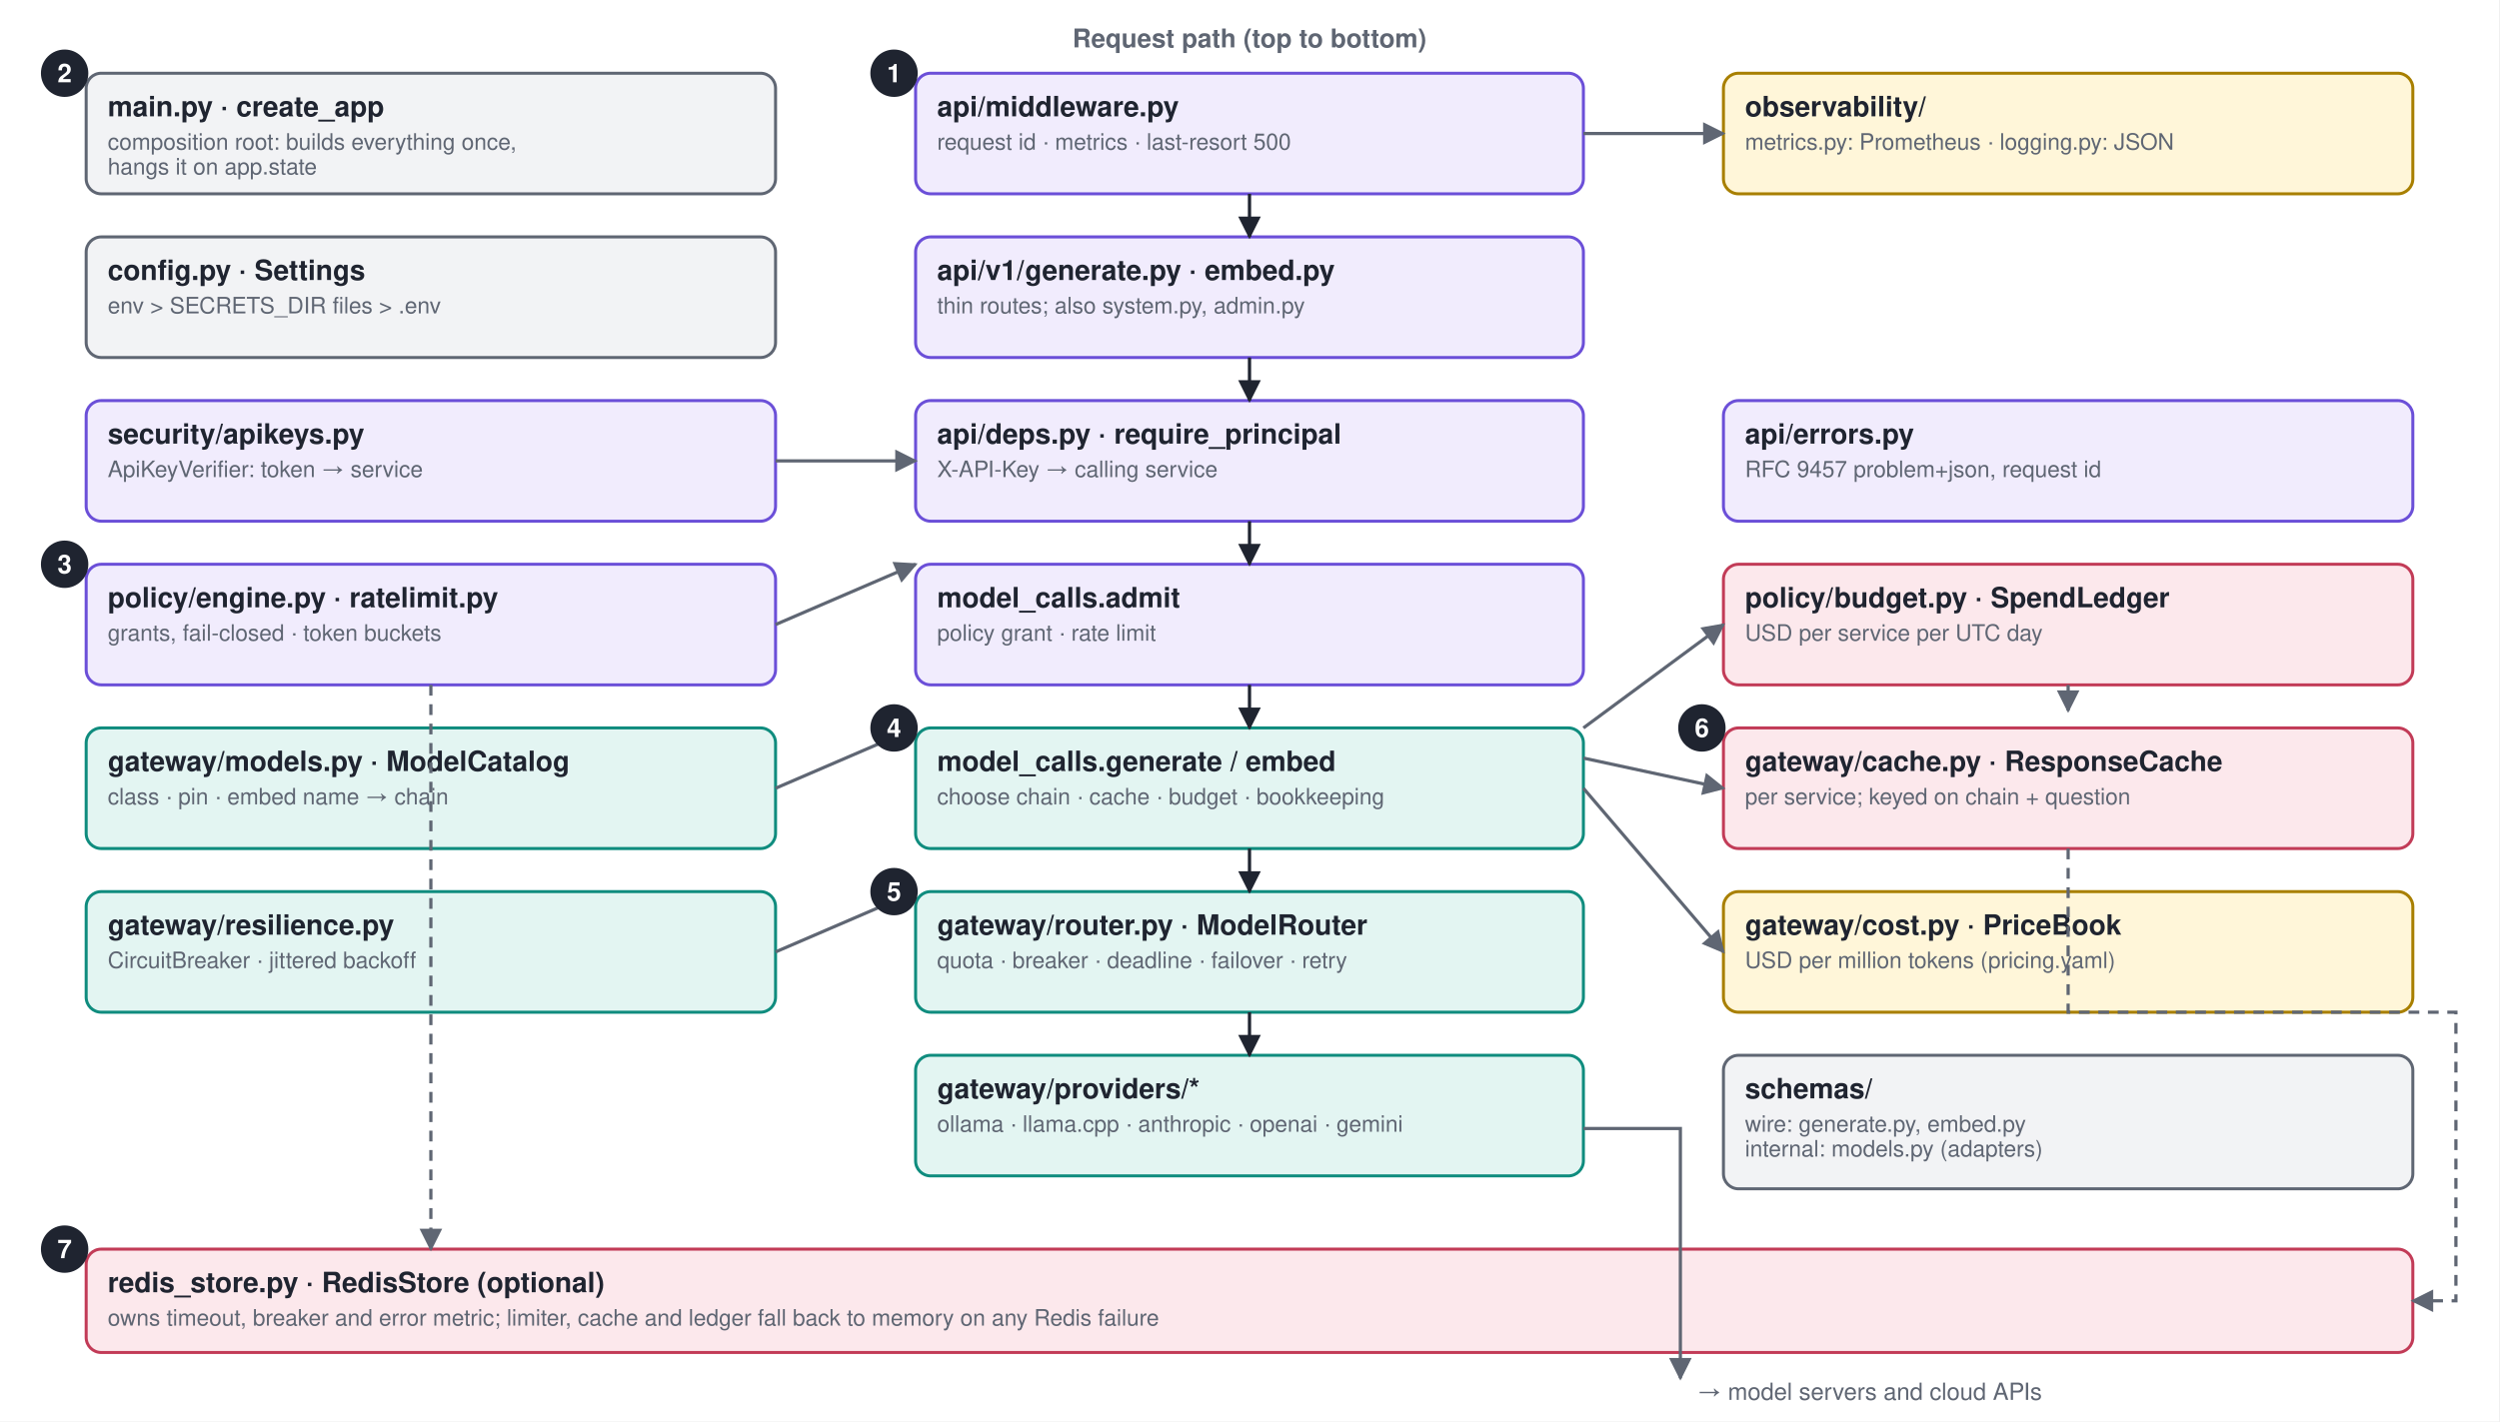
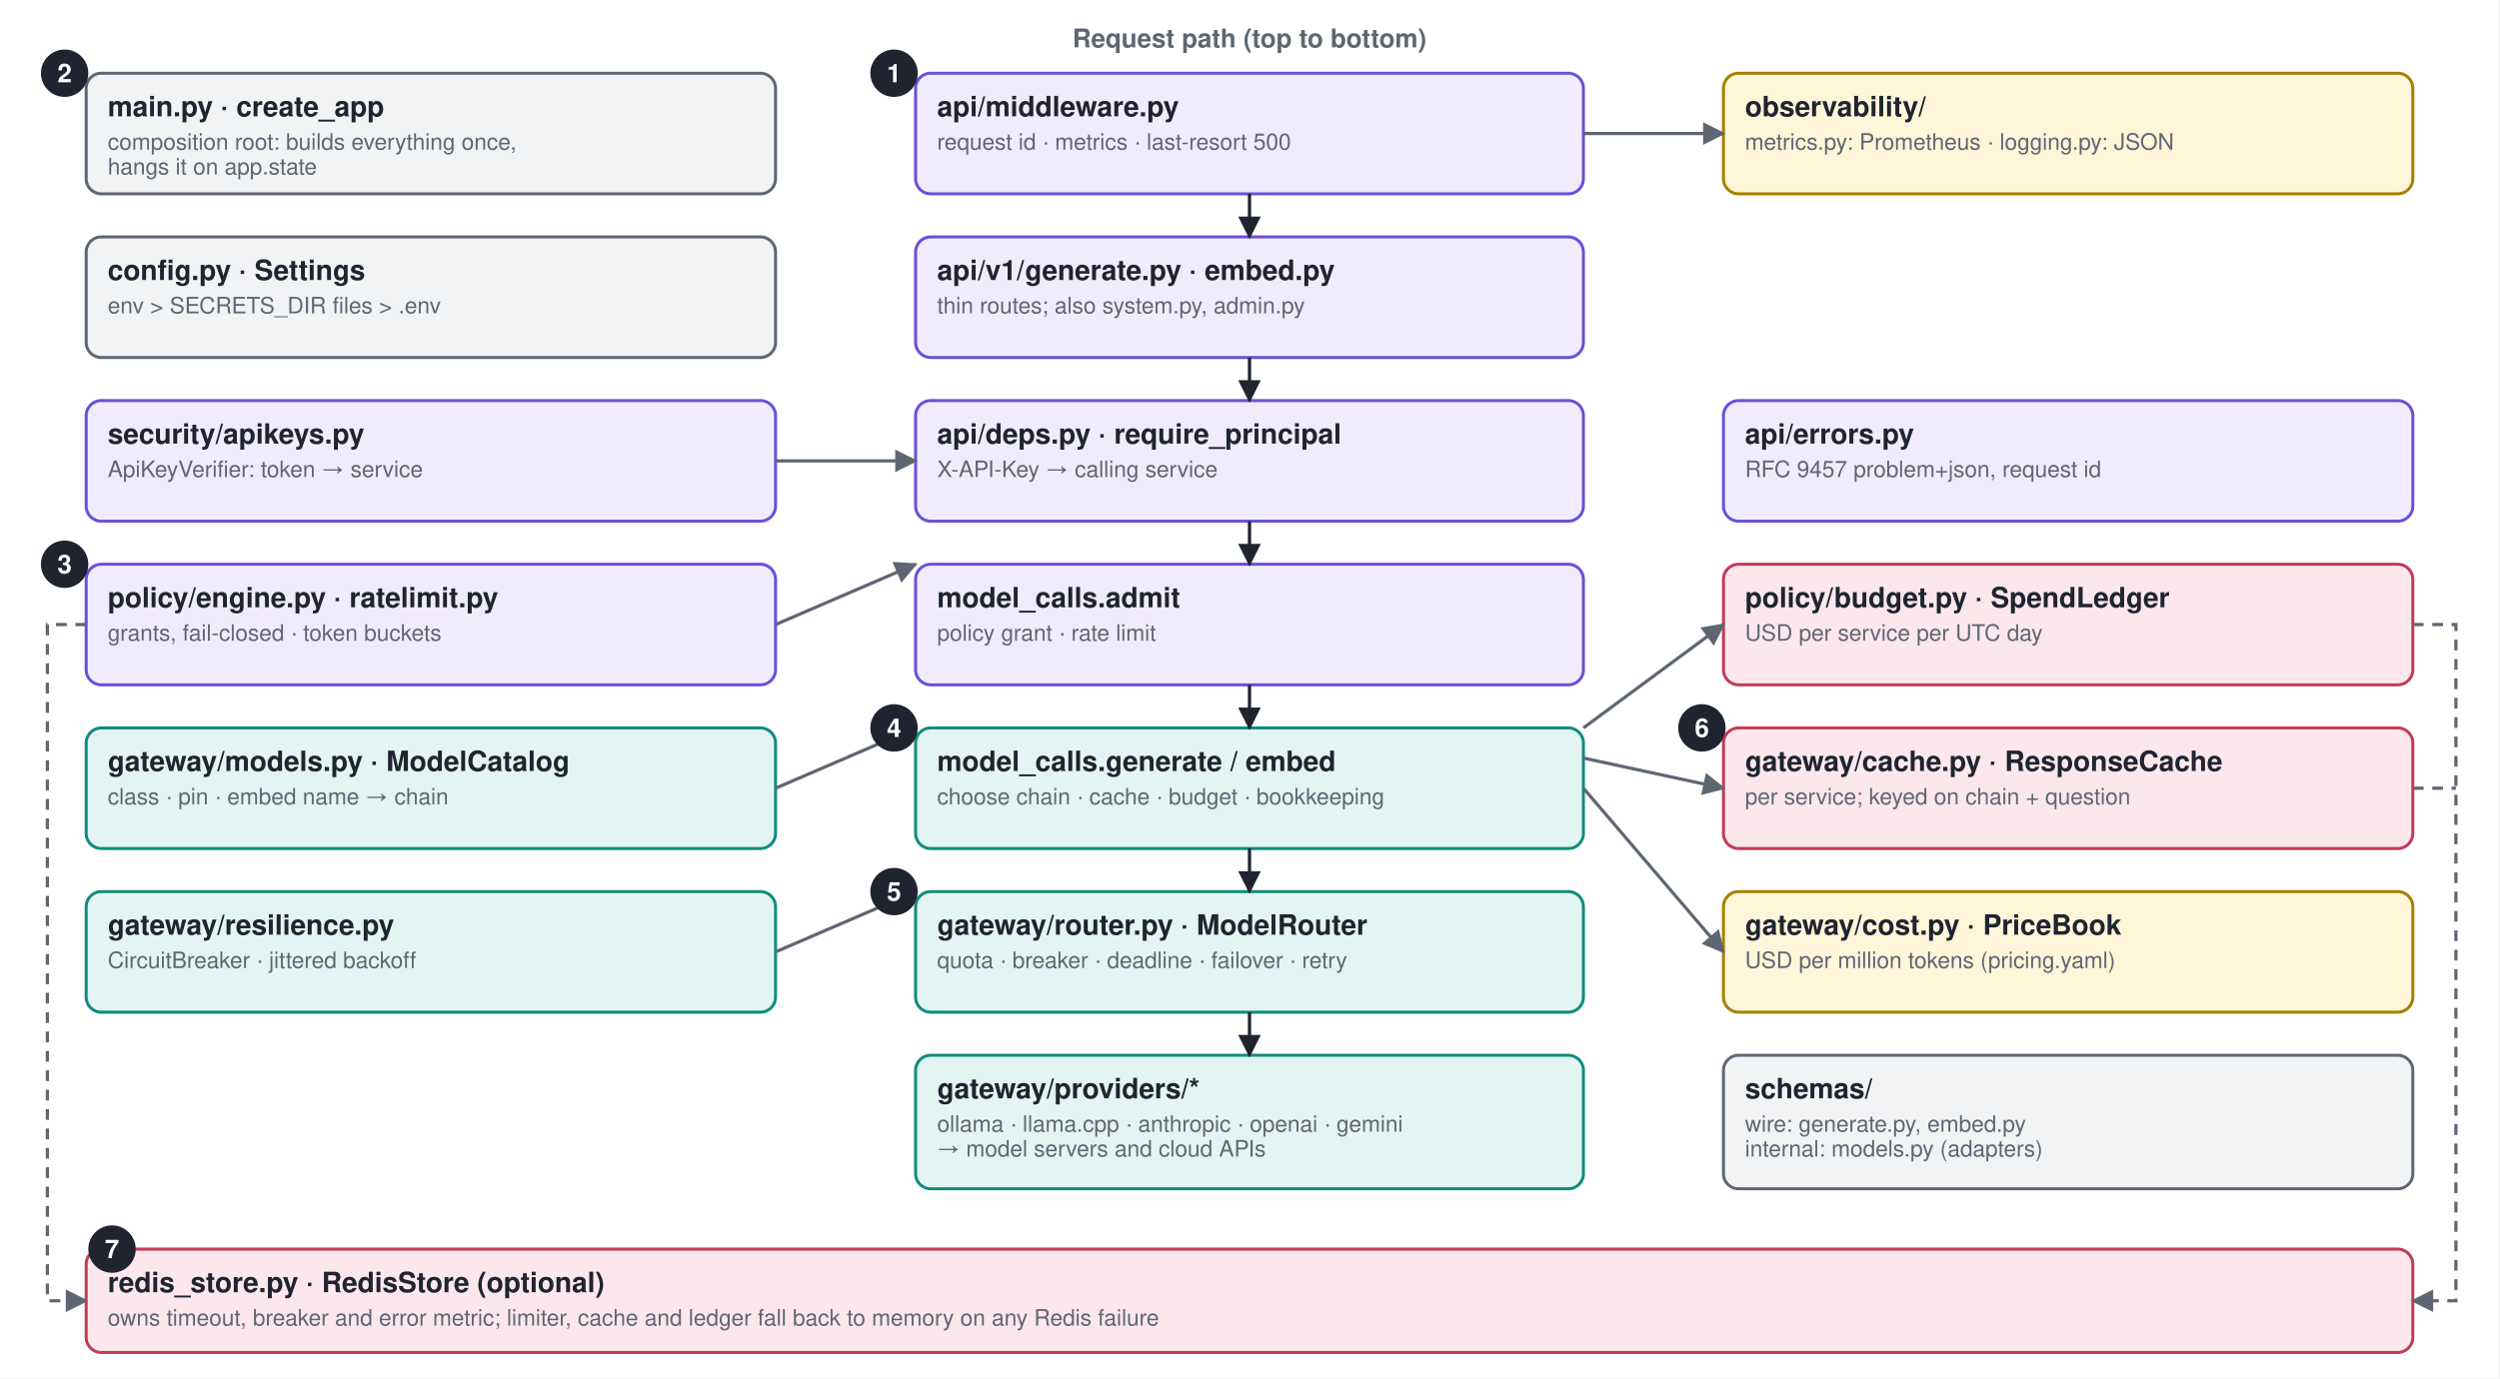
- <svg xmlns="http://www.w3.org/2000/svg" viewBox="0 0 1160 660" width="1160" height="660" font-family="'Helvetica Neue', Helvetica, Arial, sans-serif" role="img">
+ <svg xmlns="http://www.w3.org/2000/svg" viewBox="0 0 1160 640" width="1160" height="640" font-family="'Helvetica Neue', Helvetica, Arial, sans-serif" role="img">
  <defs>
    <marker id="arrow-ink" viewBox="0 0 10 10" refX="9" refY="5" markerWidth="7" markerHeight="7" orient="auto-start-reverse">
      <path d="M0,0 L10,5 L0,10 z" fill="#1F2430" />
    </marker>
    <marker id="arrow-muted" viewBox="0 0 10 10" refX="9" refY="5" markerWidth="7" markerHeight="7" orient="auto-start-reverse">
      <path d="M0,0 L10,5 L0,10 z" fill="#5F6673" />
    </marker>
    <marker id="arrow-error" viewBox="0 0 10 10" refX="9" refY="5" markerWidth="7" markerHeight="7" orient="auto-start-reverse">
      <path d="M0,0 L10,5 L0,10 z" fill="#C62828" />
    </marker>
  </defs>
-   <rect width="1160" height="660" fill="#FFFFFF" />
+   <rect width="1160" height="640" fill="#FFFFFF" />
  <text x="580" y="22" font-size="12" font-weight="bold" fill="#5F6673" text-anchor="middle">Request path (top to bottom)</text>
  <rect x="425" y="34" width="310" height="56" rx="7" fill="#F1ECFD" stroke="#6B4FD8" stroke-width="1.4" />
  <text x="435" y="54" font-size="13" font-weight="bold" fill="#1F2430" text-anchor="start">api/middleware.py</text>
  <text x="435" y="69.5" font-size="10.5" font-weight="normal" fill="#5F6673" text-anchor="start">request id · metrics · last-resort 500</text>
  <rect x="425" y="110" width="310" height="56" rx="7" fill="#F1ECFD" stroke="#6B4FD8" stroke-width="1.4" />
  <text x="435" y="130" font-size="13" font-weight="bold" fill="#1F2430" text-anchor="start">api/v1/generate.py · embed.py</text>
  <text x="435" y="145.5" font-size="10.5" font-weight="normal" fill="#5F6673" text-anchor="start">thin routes; also system.py, admin.py</text>
  <polyline points="580,90 580,110" fill="none" stroke="#1F2430" stroke-width="1.5" marker-end="url(#arrow-ink)" />
  <rect x="425" y="186" width="310" height="56" rx="7" fill="#F1ECFD" stroke="#6B4FD8" stroke-width="1.4" />
  <text x="435" y="206" font-size="13" font-weight="bold" fill="#1F2430" text-anchor="start">api/deps.py · require_principal</text>
  <text x="435" y="221.5" font-size="10.5" font-weight="normal" fill="#5F6673" text-anchor="start">X-API-Key → calling service</text>
  <polyline points="580,166 580,186" fill="none" stroke="#1F2430" stroke-width="1.5" marker-end="url(#arrow-ink)" />
  <rect x="425" y="262" width="310" height="56" rx="7" fill="#F1ECFD" stroke="#6B4FD8" stroke-width="1.4" />
  <text x="435" y="282" font-size="13" font-weight="bold" fill="#1F2430" text-anchor="start">model_calls.admit</text>
  <text x="435" y="297.5" font-size="10.5" font-weight="normal" fill="#5F6673" text-anchor="start">policy grant · rate limit</text>
  <polyline points="580,242 580,262" fill="none" stroke="#1F2430" stroke-width="1.5" marker-end="url(#arrow-ink)" />
  <rect x="425" y="338" width="310" height="56" rx="7" fill="#E3F5F2" stroke="#0F8C7E" stroke-width="1.4" />
  <text x="435" y="358" font-size="13" font-weight="bold" fill="#1F2430" text-anchor="start">model_calls.generate / embed</text>
  <text x="435" y="373.5" font-size="10.5" font-weight="normal" fill="#5F6673" text-anchor="start">choose chain · cache · budget · bookkeeping</text>
  <polyline points="580,318 580,338" fill="none" stroke="#1F2430" stroke-width="1.5" marker-end="url(#arrow-ink)" />
  <rect x="425" y="414" width="310" height="56" rx="7" fill="#E3F5F2" stroke="#0F8C7E" stroke-width="1.4" />
  <text x="435" y="434" font-size="13" font-weight="bold" fill="#1F2430" text-anchor="start">gateway/router.py · ModelRouter</text>
  <text x="435" y="449.5" font-size="10.5" font-weight="normal" fill="#5F6673" text-anchor="start">quota · breaker · deadline · failover · retry</text>
  <polyline points="580,394 580,414" fill="none" stroke="#1F2430" stroke-width="1.5" marker-end="url(#arrow-ink)" />
-   <rect x="425" y="490" width="310" height="56" rx="7" fill="#E3F5F2" stroke="#0F8C7E" stroke-width="1.4" />
+   <rect x="425" y="490" width="310" height="62" rx="7" fill="#E3F5F2" stroke="#0F8C7E" stroke-width="1.4" />
  <text x="435" y="510" font-size="13" font-weight="bold" fill="#1F2430" text-anchor="start">gateway/providers/*</text>
  <text x="435" y="525.5" font-size="10.5" font-weight="normal" fill="#5F6673" text-anchor="start">ollama · llama.cpp · anthropic · openai · gemini</text>
+   <text x="435" y="537.0" font-size="10.5" font-weight="normal" fill="#5F6673" text-anchor="start">→ model servers and cloud APIs</text>
  <polyline points="580,470 580,490" fill="none" stroke="#1F2430" stroke-width="1.5" marker-end="url(#arrow-ink)" />
  <rect x="40" y="34" width="320" height="56" rx="7" fill="#F2F3F5" stroke="#5F6673" stroke-width="1.4" />
  <text x="50" y="54" font-size="13" font-weight="bold" fill="#1F2430" text-anchor="start">main.py · create_app</text>
  <text x="50" y="69.5" font-size="10.5" font-weight="normal" fill="#5F6673" text-anchor="start">composition root: builds everything once,</text>
  <text x="50" y="81.0" font-size="10.5" font-weight="normal" fill="#5F6673" text-anchor="start">hangs it on app.state</text>
  <rect x="40" y="110" width="320" height="56" rx="7" fill="#F2F3F5" stroke="#5F6673" stroke-width="1.4" />
  <text x="50" y="130" font-size="13" font-weight="bold" fill="#1F2430" text-anchor="start">config.py · Settings</text>
  <text x="50" y="145.5" font-size="10.5" font-weight="normal" fill="#5F6673" text-anchor="start">env &gt; SECRETS_DIR files &gt; .env</text>
  <rect x="40" y="186" width="320" height="56" rx="7" fill="#F1ECFD" stroke="#6B4FD8" stroke-width="1.4" />
  <text x="50" y="206" font-size="13" font-weight="bold" fill="#1F2430" text-anchor="start">security/apikeys.py</text>
  <text x="50" y="221.5" font-size="10.5" font-weight="normal" fill="#5F6673" text-anchor="start">ApiKeyVerifier: token → service</text>
  <rect x="40" y="262" width="320" height="56" rx="7" fill="#F1ECFD" stroke="#6B4FD8" stroke-width="1.4" />
  <text x="50" y="282" font-size="13" font-weight="bold" fill="#1F2430" text-anchor="start">policy/engine.py · ratelimit.py</text>
  <text x="50" y="297.5" font-size="10.5" font-weight="normal" fill="#5F6673" text-anchor="start">grants, fail-closed · token buckets</text>
  <rect x="40" y="338" width="320" height="56" rx="7" fill="#E3F5F2" stroke="#0F8C7E" stroke-width="1.4" />
  <text x="50" y="358" font-size="13" font-weight="bold" fill="#1F2430" text-anchor="start">gateway/models.py · ModelCatalog</text>
  <text x="50" y="373.5" font-size="10.5" font-weight="normal" fill="#5F6673" text-anchor="start">class · pin · embed name → chain</text>
  <rect x="40" y="414" width="320" height="56" rx="7" fill="#E3F5F2" stroke="#0F8C7E" stroke-width="1.4" />
  <text x="50" y="434" font-size="13" font-weight="bold" fill="#1F2430" text-anchor="start">gateway/resilience.py</text>
  <text x="50" y="449.5" font-size="10.5" font-weight="normal" fill="#5F6673" text-anchor="start">CircuitBreaker · jittered backoff</text>
  <polyline points="360,214 425,214" fill="none" stroke="#5F6673" stroke-width="1.5" marker-end="url(#arrow-muted)" />
  <polyline points="360,290 425,262" fill="none" stroke="#5F6673" stroke-width="1.5" marker-end="url(#arrow-muted)" />
  <polyline points="360,366 425,338" fill="none" stroke="#5F6673" stroke-width="1.5" marker-end="url(#arrow-muted)" />
  <polyline points="360,442 425,414" fill="none" stroke="#5F6673" stroke-width="1.5" marker-end="url(#arrow-muted)" />
  <rect x="800" y="34" width="320" height="56" rx="7" fill="#FFF6D9" stroke="#A87F00" stroke-width="1.4" />
  <text x="810" y="54" font-size="13" font-weight="bold" fill="#1F2430" text-anchor="start">observability/</text>
  <text x="810" y="69.5" font-size="10.5" font-weight="normal" fill="#5F6673" text-anchor="start">metrics.py: Prometheus · logging.py: JSON</text>
  <rect x="800" y="186" width="320" height="56" rx="7" fill="#F1ECFD" stroke="#6B4FD8" stroke-width="1.4" />
  <text x="810" y="206" font-size="13" font-weight="bold" fill="#1F2430" text-anchor="start">api/errors.py</text>
  <text x="810" y="221.5" font-size="10.5" font-weight="normal" fill="#5F6673" text-anchor="start">RFC 9457 problem+json, request id</text>
  <rect x="800" y="262" width="320" height="56" rx="7" fill="#FCE8EC" stroke="#C23B57" stroke-width="1.4" />
  <text x="810" y="282" font-size="13" font-weight="bold" fill="#1F2430" text-anchor="start">policy/budget.py · SpendLedger</text>
  <text x="810" y="297.5" font-size="10.5" font-weight="normal" fill="#5F6673" text-anchor="start">USD per service per UTC day</text>
  <rect x="800" y="338" width="320" height="56" rx="7" fill="#FCE8EC" stroke="#C23B57" stroke-width="1.4" />
  <text x="810" y="358" font-size="13" font-weight="bold" fill="#1F2430" text-anchor="start">gateway/cache.py · ResponseCache</text>
  <text x="810" y="373.5" font-size="10.5" font-weight="normal" fill="#5F6673" text-anchor="start">per service; keyed on chain + question</text>
  <rect x="800" y="414" width="320" height="56" rx="7" fill="#FFF6D9" stroke="#A87F00" stroke-width="1.4" />
  <text x="810" y="434" font-size="13" font-weight="bold" fill="#1F2430" text-anchor="start">gateway/cost.py · PriceBook</text>
  <text x="810" y="449.5" font-size="10.5" font-weight="normal" fill="#5F6673" text-anchor="start">USD per million tokens (pricing.yaml)</text>
  <rect x="800" y="490" width="320" height="62" rx="7" fill="#F2F3F5" stroke="#5F6673" stroke-width="1.4" />
  <text x="810" y="510" font-size="13" font-weight="bold" fill="#1F2430" text-anchor="start">schemas/</text>
  <text x="810" y="525.5" font-size="10.5" font-weight="normal" fill="#5F6673" text-anchor="start">wire: generate.py, embed.py</text>
  <text x="810" y="537.0" font-size="10.5" font-weight="normal" fill="#5F6673" text-anchor="start">internal: models.py (adapters)</text>
  <polyline points="735,62 800,62" fill="none" stroke="#5F6673" stroke-width="1.5" marker-end="url(#arrow-muted)" />
  <polyline points="735,338 800,290" fill="none" stroke="#5F6673" stroke-width="1.5" marker-end="url(#arrow-muted)" />
  <polyline points="735,352 800,366" fill="none" stroke="#5F6673" stroke-width="1.5" marker-end="url(#arrow-muted)" />
  <polyline points="735,366 800,442" fill="none" stroke="#5F6673" stroke-width="1.5" marker-end="url(#arrow-muted)" />
  <rect x="40" y="580" width="1080" height="48" rx="7" fill="#FCE8EC" stroke="#C23B57" stroke-width="1.4" />
  <text x="50" y="600" font-size="13" font-weight="bold" fill="#1F2430" text-anchor="start">redis_store.py · RedisStore  (optional)</text>
  <text x="50" y="615.5" font-size="10.5" font-weight="normal" fill="#5F6673" text-anchor="start">owns timeout, breaker and error metric; limiter, cache and ledger fall back to memory on any Redis failure</text>
-   <polyline points="200,318 200,580" fill="none" stroke="#5F6673" stroke-width="1.5" stroke-dasharray="5 4" marker-end="url(#arrow-muted)" />
-   <polyline points="960,394 960,470 1140,470 1140,604 1120,604" fill="none" stroke="#5F6673" stroke-width="1.5" stroke-dasharray="5 4" marker-end="url(#arrow-muted)" />
-   <polyline points="960,318 960,330" fill="none" stroke="#5F6673" stroke-width="1.5" stroke-dasharray="5 4" marker-end="url(#arrow-muted)" />
-   <polyline points="735,524 780,524 780,640" fill="none" stroke="#5F6673" stroke-width="1.5" marker-end="url(#arrow-muted)" />
-   <text x="788" y="650" font-size="11" font-weight="normal" fill="#5F6673" text-anchor="start">→ model servers and cloud APIs</text>
+   <polyline points="40,290 22,290 22,604 40,604" fill="none" stroke="#5F6673" stroke-width="1.5" stroke-dasharray="5 4" marker-end="url(#arrow-muted)" />
+   <polyline points="1120,290 1140,290 1140,604 1120,604" fill="none" stroke="#5F6673" stroke-width="1.5" stroke-dasharray="5 4" marker-end="url(#arrow-muted)" />
+   <line x1="1120" y1="366" x2="1140" y2="366" stroke="#5F6673" stroke-width="1.5" stroke-dasharray="5 4" />
  <circle cx="415" cy="34" r="11" fill="#1F2430" />
  <text x="415" y="38.2" font-size="12" font-weight="bold" fill="#FFFFFF" text-anchor="middle">1</text>
  <circle cx="30" cy="34" r="11" fill="#1F2430" />
  <text x="30" y="38.2" font-size="12" font-weight="bold" fill="#FFFFFF" text-anchor="middle">2</text>
  <circle cx="30" cy="262" r="11" fill="#1F2430" />
  <text x="30" y="266.2" font-size="12" font-weight="bold" fill="#FFFFFF" text-anchor="middle">3</text>
  <circle cx="415" cy="338" r="11" fill="#1F2430" />
  <text x="415" y="342.2" font-size="12" font-weight="bold" fill="#FFFFFF" text-anchor="middle">4</text>
  <circle cx="415" cy="414" r="11" fill="#1F2430" />
  <text x="415" y="418.2" font-size="12" font-weight="bold" fill="#FFFFFF" text-anchor="middle">5</text>
  <circle cx="790" cy="338" r="11" fill="#1F2430" />
  <text x="790" y="342.2" font-size="12" font-weight="bold" fill="#FFFFFF" text-anchor="middle">6</text>
-   <circle cx="30" cy="580" r="11" fill="#1F2430" />
-   <text x="30" y="584.2" font-size="12" font-weight="bold" fill="#FFFFFF" text-anchor="middle">7</text>
+   <circle cx="52" cy="580" r="11" fill="#1F2430" />
+   <text x="52" y="584.2" font-size="12" font-weight="bold" fill="#FFFFFF" text-anchor="middle">7</text>
</svg>
